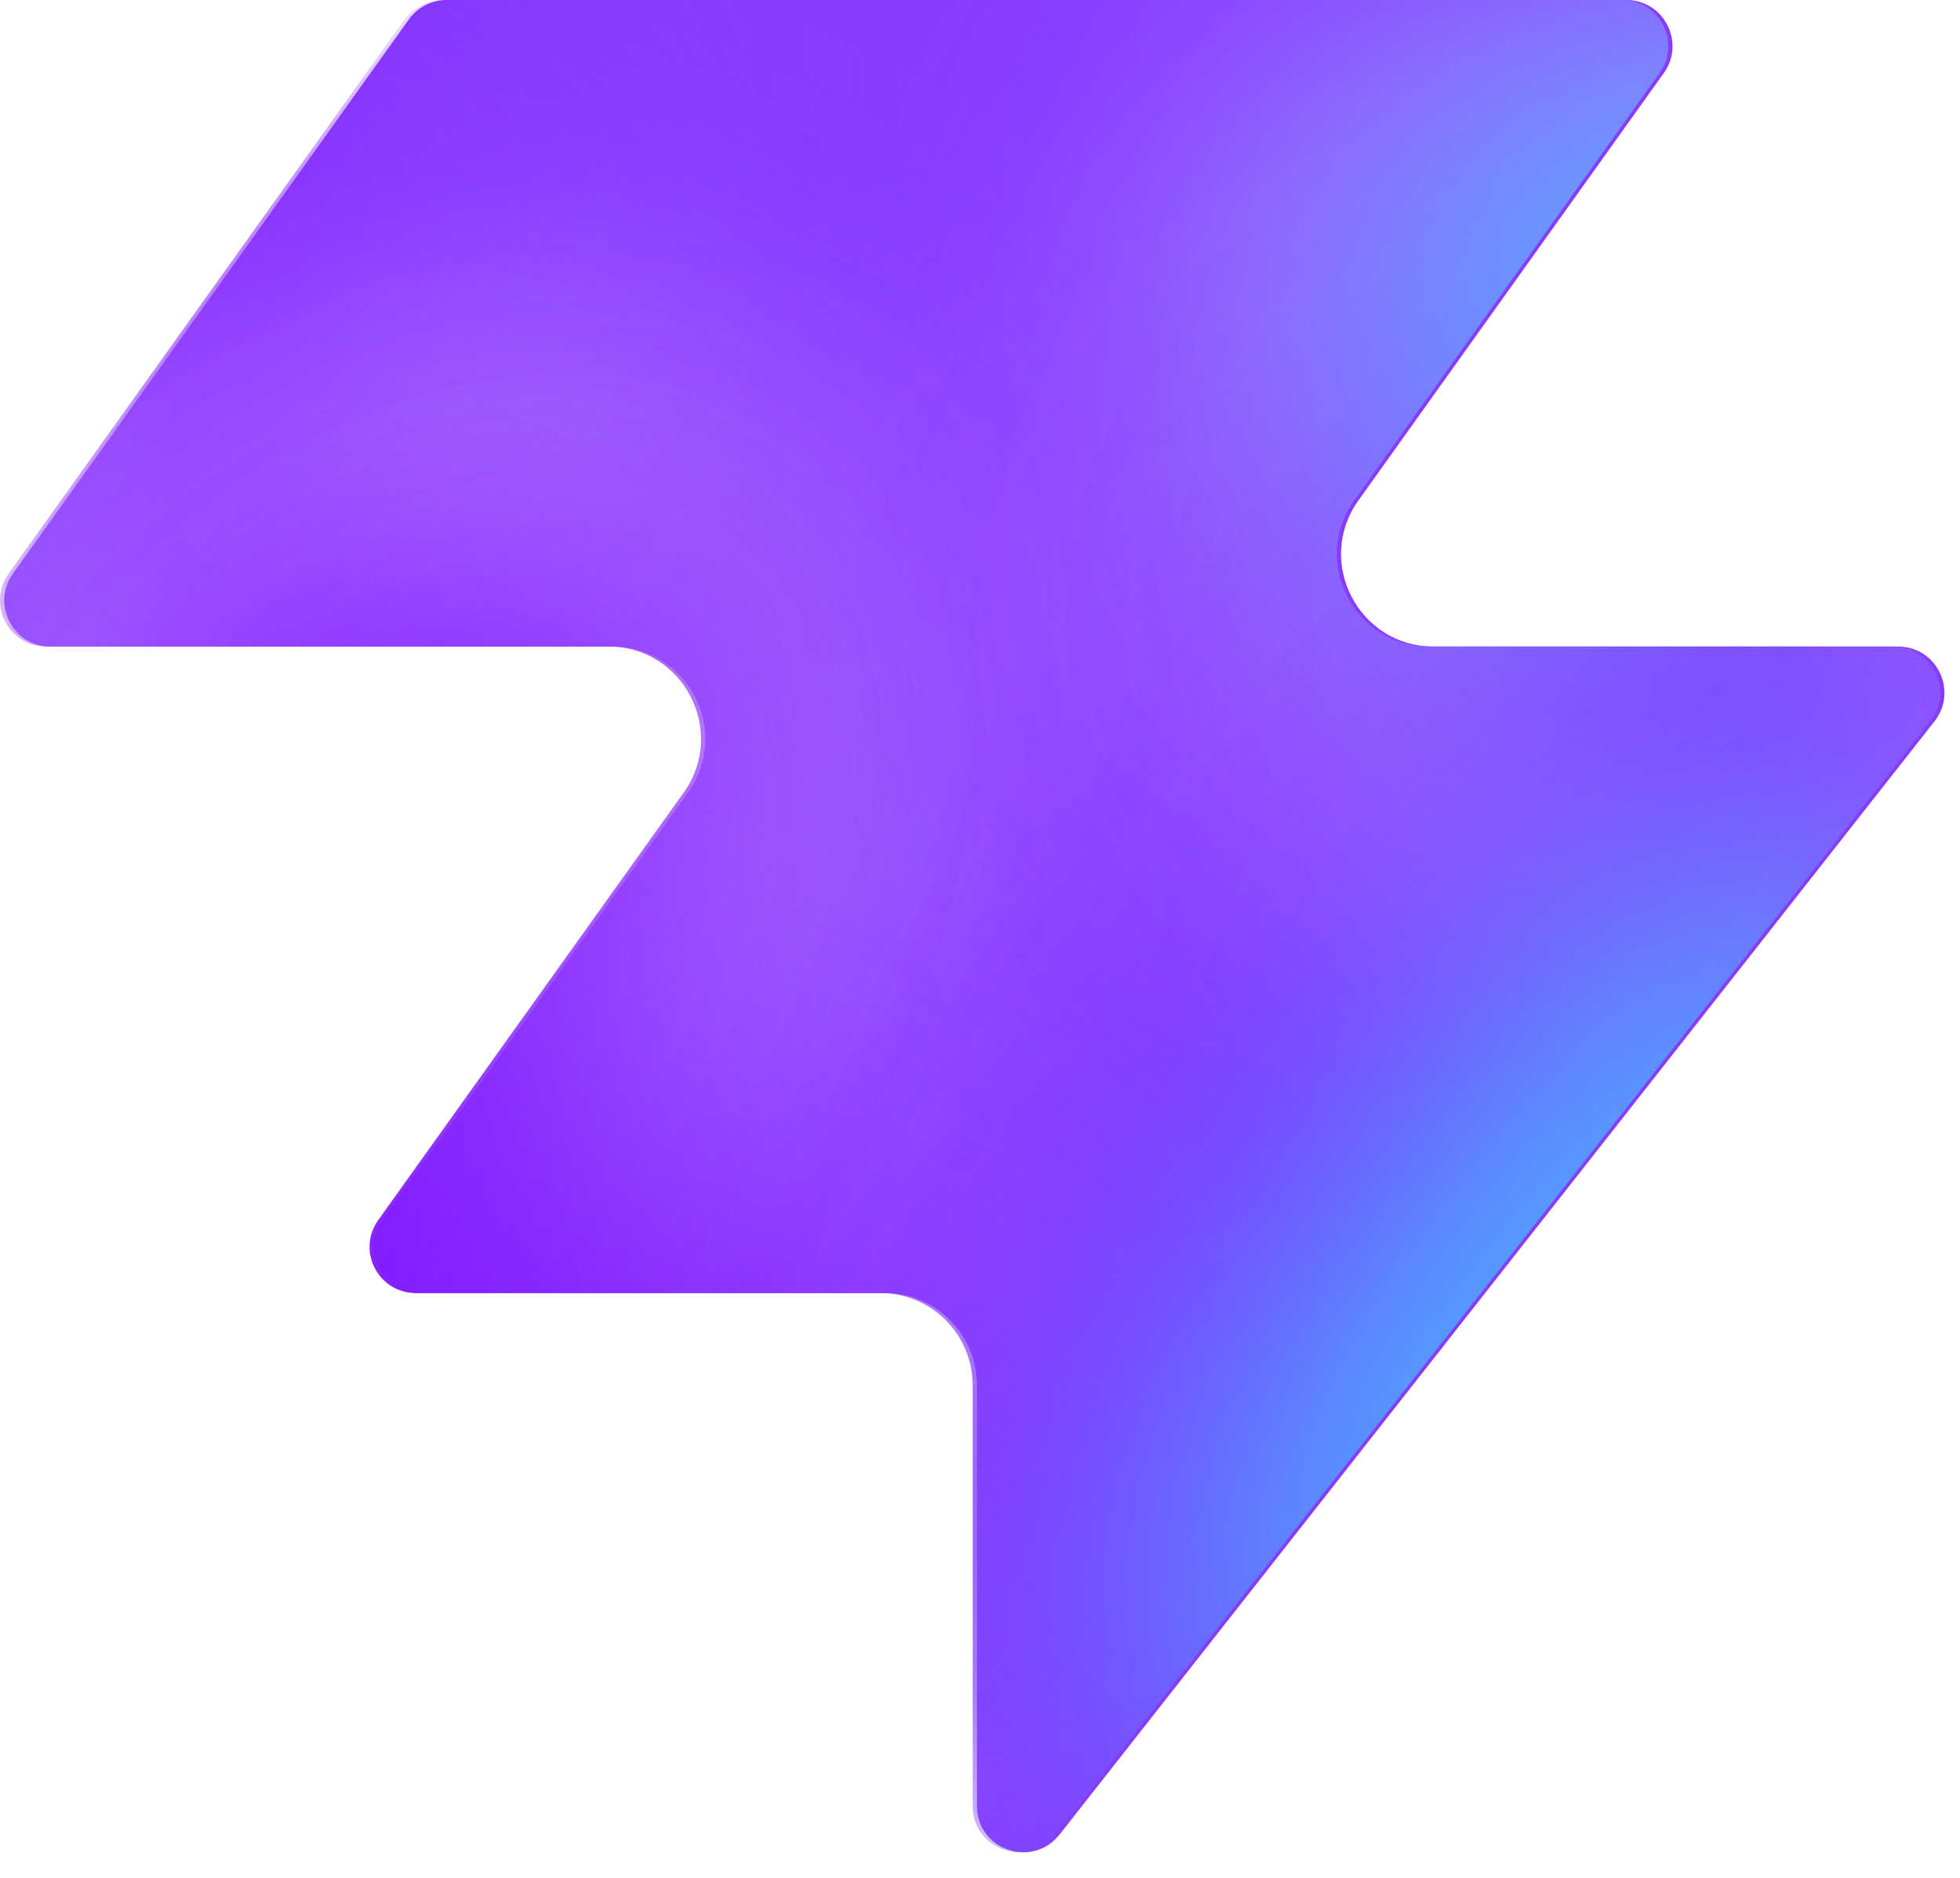
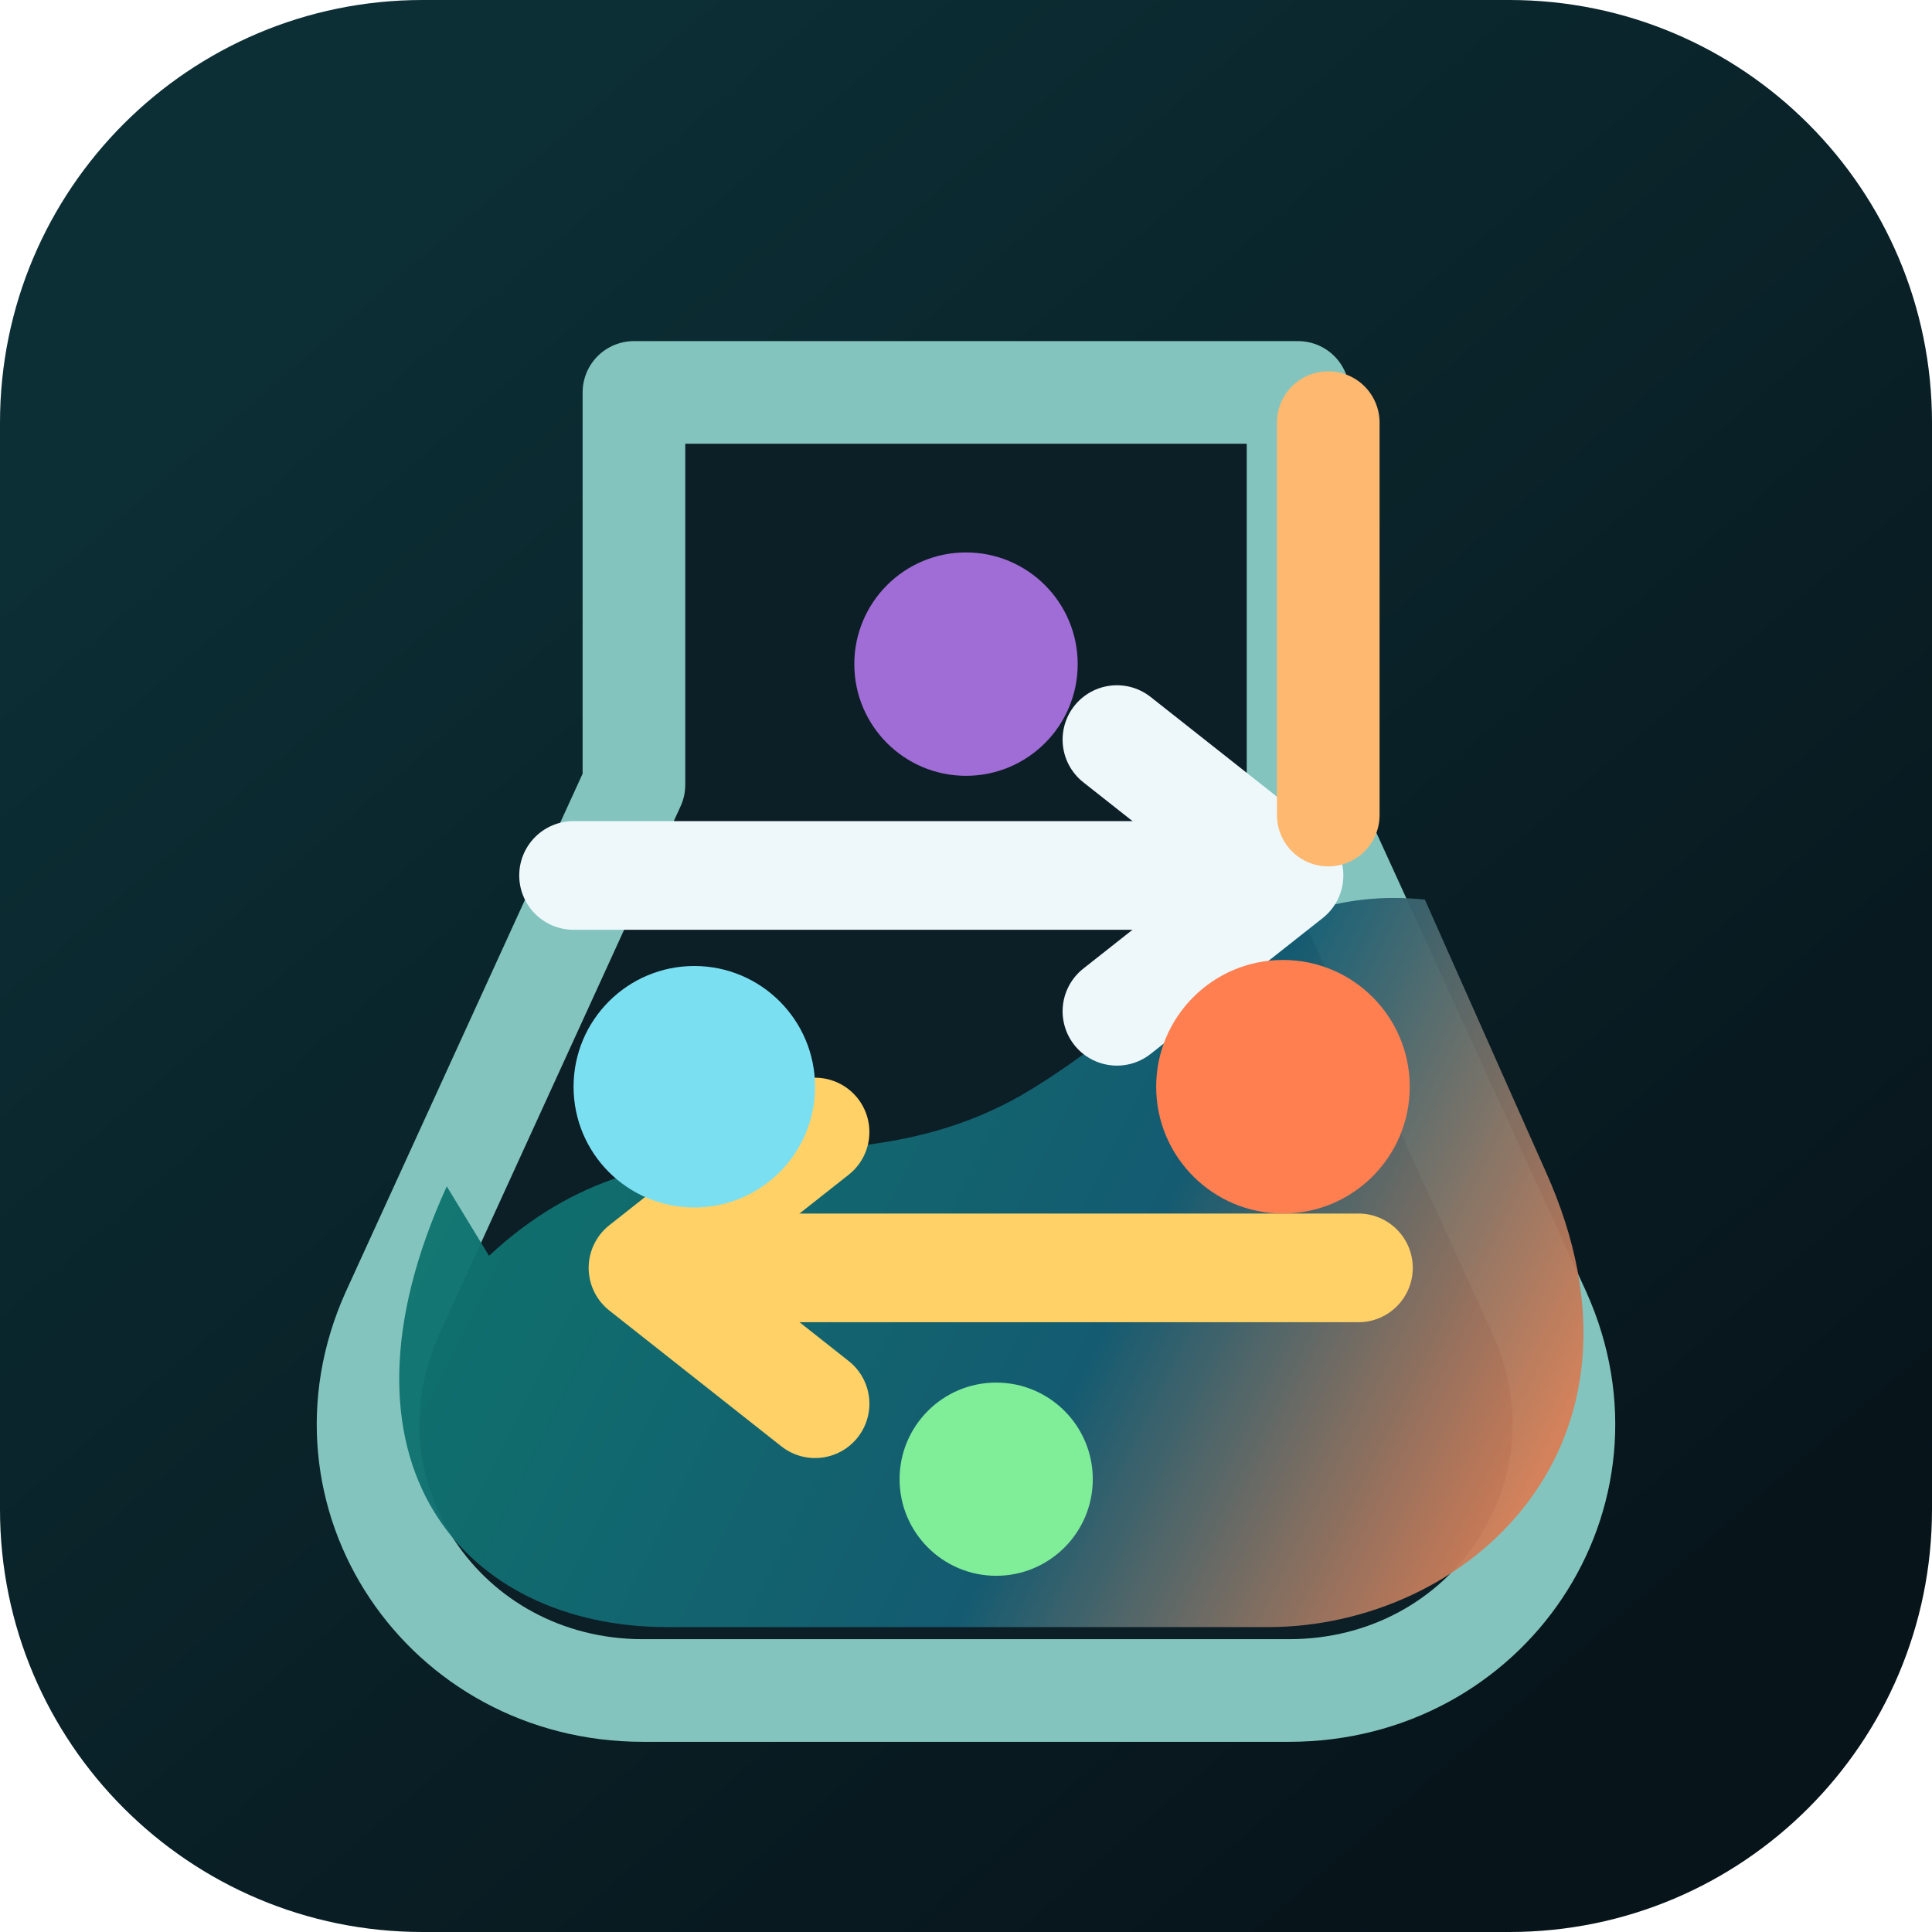
- <svg xmlns="http://www.w3.org/2000/svg" width="48" height="46" fill="none" viewBox="0 0 48 46">
-   <path fill="#863bff" d="M25.946 44.938c-.664.845-2.021.375-2.021-.698V33.937a2.26 2.26 0 0 0-2.262-2.262H10.287c-.92 0-1.456-1.04-.92-1.788l7.48-10.471c1.07-1.497 0-3.578-1.842-3.578H1.237c-.92 0-1.456-1.04-.92-1.788L10.013.474c.214-.297.556-.474.92-.474h28.894c.92 0 1.456 1.04.92 1.788l-7.48 10.471c-1.07 1.498 0 3.579 1.842 3.579h11.377c.943 0 1.473 1.088.89 1.83L25.947 44.94z" style="fill:#863bff;fill:color(display-p3 .525 .23 1);fill-opacity:1" />
-   <mask id="a" width="48" height="46" x="0" y="0" maskUnits="userSpaceOnUse" style="mask-type:alpha">
-     <path fill="#000" d="M25.842 44.938c-.664.844-2.021.375-2.021-.698V33.937a2.26 2.26 0 0 0-2.262-2.262H10.183c-.92 0-1.456-1.04-.92-1.788l7.48-10.471c1.07-1.498 0-3.579-1.842-3.579H1.133c-.92 0-1.456-1.04-.92-1.787L9.91.473c.214-.297.556-.474.92-.474h28.894c.92 0 1.456 1.04.92 1.788l-7.48 10.471c-1.07 1.498 0 3.578 1.842 3.578h11.377c.943 0 1.473 1.088.89 1.832L25.843 44.94z" style="fill:#000;fill-opacity:1" />
-   </mask>
-   <g mask="url(#a)">
-     <g filter="url(#b)">
-       <ellipse cx="5.508" cy="14.704" fill="#ede6ff" rx="5.508" ry="14.704" style="fill:#ede6ff;fill:color(display-p3 .927 .903 1);fill-opacity:1" transform="matrix(.00324 1 1 -.00324 -4.47 31.516)" />
-     </g>
-     <g filter="url(#c)">
-       <ellipse cx="10.399" cy="29.851" fill="#ede6ff" rx="10.399" ry="29.851" style="fill:#ede6ff;fill:color(display-p3 .927 .903 1);fill-opacity:1" transform="matrix(.00324 1 1 -.00324 -39.328 7.883)" />
-     </g>
-     <g filter="url(#d)">
-       <ellipse cx="5.508" cy="30.487" fill="#7e14ff" rx="5.508" ry="30.487" style="fill:#7e14ff;fill:color(display-p3 .492 .077 1);fill-opacity:1" transform="rotate(89.814 -25.913 -14.639)scale(1 -1)" />
-     </g>
-     <g filter="url(#e)">
-       <ellipse cx="5.508" cy="30.599" fill="#7e14ff" rx="5.508" ry="30.599" style="fill:#7e14ff;fill:color(display-p3 .492 .077 1);fill-opacity:1" transform="rotate(89.814 -32.644 -3.334)scale(1 -1)" />
-     </g>
-     <g filter="url(#f)">
-       <ellipse cx="5.508" cy="30.599" fill="#7e14ff" rx="5.508" ry="30.599" style="fill:#7e14ff;fill:color(display-p3 .492 .077 1);fill-opacity:1" transform="matrix(.00324 1 1 -.00324 -34.34 30.47)" />
-     </g>
-     <g filter="url(#g)">
-       <ellipse cx="14.072" cy="22.078" fill="#ede6ff" rx="14.072" ry="22.078" style="fill:#ede6ff;fill:color(display-p3 .927 .903 1);fill-opacity:1" transform="rotate(93.35 24.506 48.493)scale(-1 1)" />
-     </g>
-     <g filter="url(#h)">
-       <ellipse cx="3.47" cy="21.501" fill="#7e14ff" rx="3.47" ry="21.501" style="fill:#7e14ff;fill:color(display-p3 .492 .077 1);fill-opacity:1" transform="rotate(89.009 28.708 47.59)scale(-1 1)" />
-     </g>
-     <g filter="url(#i)">
-       <ellipse cx="3.47" cy="21.501" fill="#7e14ff" rx="3.47" ry="21.501" style="fill:#7e14ff;fill:color(display-p3 .492 .077 1);fill-opacity:1" transform="rotate(89.009 28.708 47.59)scale(-1 1)" />
-     </g>
-     <g filter="url(#j)">
-       <ellipse cx=".387" cy="8.972" fill="#7e14ff" rx="4.407" ry="29.108" style="fill:#7e14ff;fill:color(display-p3 .492 .077 1);fill-opacity:1" transform="rotate(39.51 .387 8.972)" />
-     </g>
-     <g filter="url(#k)">
-       <ellipse cx="47.523" cy="-6.092" fill="#7e14ff" rx="4.407" ry="29.108" style="fill:#7e14ff;fill:color(display-p3 .492 .077 1);fill-opacity:1" transform="rotate(37.892 47.523 -6.092)" />
-     </g>
-     <g filter="url(#l)">
-       <ellipse cx="41.412" cy="6.333" fill="#47bfff" rx="5.971" ry="9.665" style="fill:#47bfff;fill:color(display-p3 .28 .748 1);fill-opacity:1" transform="rotate(37.892 41.412 6.333)" />
-     </g>
-     <g filter="url(#m)">
-       <ellipse cx="-1.879" cy="38.332" fill="#7e14ff" rx="4.407" ry="29.108" style="fill:#7e14ff;fill:color(display-p3 .492 .077 1);fill-opacity:1" transform="rotate(37.892 -1.88 38.332)" />
-     </g>
-     <g filter="url(#n)">
-       <ellipse cx="-1.879" cy="38.332" fill="#7e14ff" rx="4.407" ry="29.108" style="fill:#7e14ff;fill:color(display-p3 .492 .077 1);fill-opacity:1" transform="rotate(37.892 -1.88 38.332)" />
-     </g>
-     <g filter="url(#o)">
-       <ellipse cx="35.651" cy="29.907" fill="#7e14ff" rx="4.407" ry="29.108" style="fill:#7e14ff;fill:color(display-p3 .492 .077 1);fill-opacity:1" transform="rotate(37.892 35.651 29.907)" />
-     </g>
-     <g filter="url(#p)">
-       <ellipse cx="38.418" cy="32.4" fill="#47bfff" rx="5.971" ry="15.297" style="fill:#47bfff;fill:color(display-p3 .28 .748 1);fill-opacity:1" transform="rotate(37.892 38.418 32.4)" />
-     </g>
-   </g>
+ <svg xmlns="http://www.w3.org/2000/svg" viewBox="0 0 64 64" role="img" aria-labelledby="title">
  <defs>
-     <filter id="b" width="60.045" height="41.654" x="-19.77" y="16.149" color-interpolation-filters="sRGB" filterUnits="userSpaceOnUse">
-       <feFlood flood-opacity="0" result="BackgroundImageFix" />
-       <feBlend in="SourceGraphic" in2="BackgroundImageFix" result="shape" />
-       <feGaussianBlur result="effect1_foregroundBlur_2002_17158" stdDeviation="7.659" />
-     </filter>
-     <filter id="c" width="90.34" height="51.437" x="-54.613" y="-7.533" color-interpolation-filters="sRGB" filterUnits="userSpaceOnUse">
-       <feFlood flood-opacity="0" result="BackgroundImageFix" />
-       <feBlend in="SourceGraphic" in2="BackgroundImageFix" result="shape" />
-       <feGaussianBlur result="effect1_foregroundBlur_2002_17158" stdDeviation="7.659" />
-     </filter>
-     <filter id="d" width="79.355" height="29.4" x="-49.64" y="2.03" color-interpolation-filters="sRGB" filterUnits="userSpaceOnUse">
-       <feFlood flood-opacity="0" result="BackgroundImageFix" />
-       <feBlend in="SourceGraphic" in2="BackgroundImageFix" result="shape" />
-       <feGaussianBlur result="effect1_foregroundBlur_2002_17158" stdDeviation="4.596" />
-     </filter>
-     <filter id="e" width="79.579" height="29.4" x="-45.045" y="20.029" color-interpolation-filters="sRGB" filterUnits="userSpaceOnUse">
-       <feFlood flood-opacity="0" result="BackgroundImageFix" />
-       <feBlend in="SourceGraphic" in2="BackgroundImageFix" result="shape" />
-       <feGaussianBlur result="effect1_foregroundBlur_2002_17158" stdDeviation="4.596" />
-     </filter>
-     <filter id="f" width="79.579" height="29.4" x="-43.513" y="21.178" color-interpolation-filters="sRGB" filterUnits="userSpaceOnUse">
-       <feFlood flood-opacity="0" result="BackgroundImageFix" />
-       <feBlend in="SourceGraphic" in2="BackgroundImageFix" result="shape" />
-       <feGaussianBlur result="effect1_foregroundBlur_2002_17158" stdDeviation="4.596" />
-     </filter>
-     <filter id="g" width="74.749" height="58.852" x="15.756" y="-17.901" color-interpolation-filters="sRGB" filterUnits="userSpaceOnUse">
-       <feFlood flood-opacity="0" result="BackgroundImageFix" />
-       <feBlend in="SourceGraphic" in2="BackgroundImageFix" result="shape" />
-       <feGaussianBlur result="effect1_foregroundBlur_2002_17158" stdDeviation="7.659" />
-     </filter>
-     <filter id="h" width="61.377" height="25.362" x="23.548" y="2.284" color-interpolation-filters="sRGB" filterUnits="userSpaceOnUse">
-       <feFlood flood-opacity="0" result="BackgroundImageFix" />
-       <feBlend in="SourceGraphic" in2="BackgroundImageFix" result="shape" />
-       <feGaussianBlur result="effect1_foregroundBlur_2002_17158" stdDeviation="4.596" />
-     </filter>
-     <filter id="i" width="61.377" height="25.362" x="23.548" y="2.284" color-interpolation-filters="sRGB" filterUnits="userSpaceOnUse">
-       <feFlood flood-opacity="0" result="BackgroundImageFix" />
-       <feBlend in="SourceGraphic" in2="BackgroundImageFix" result="shape" />
-       <feGaussianBlur result="effect1_foregroundBlur_2002_17158" stdDeviation="4.596" />
-     </filter>
-     <filter id="j" width="56.045" height="63.649" x="-27.636" y="-22.853" color-interpolation-filters="sRGB" filterUnits="userSpaceOnUse">
-       <feFlood flood-opacity="0" result="BackgroundImageFix" />
-       <feBlend in="SourceGraphic" in2="BackgroundImageFix" result="shape" />
-       <feGaussianBlur result="effect1_foregroundBlur_2002_17158" stdDeviation="4.596" />
-     </filter>
-     <filter id="k" width="54.814" height="64.646" x="20.116" y="-38.415" color-interpolation-filters="sRGB" filterUnits="userSpaceOnUse">
-       <feFlood flood-opacity="0" result="BackgroundImageFix" />
-       <feBlend in="SourceGraphic" in2="BackgroundImageFix" result="shape" />
-       <feGaussianBlur result="effect1_foregroundBlur_2002_17158" stdDeviation="4.596" />
-     </filter>
-     <filter id="l" width="33.541" height="35.313" x="24.641" y="-11.323" color-interpolation-filters="sRGB" filterUnits="userSpaceOnUse">
-       <feFlood flood-opacity="0" result="BackgroundImageFix" />
-       <feBlend in="SourceGraphic" in2="BackgroundImageFix" result="shape" />
-       <feGaussianBlur result="effect1_foregroundBlur_2002_17158" stdDeviation="4.596" />
-     </filter>
-     <filter id="m" width="54.814" height="64.646" x="-29.286" y="6.009" color-interpolation-filters="sRGB" filterUnits="userSpaceOnUse">
-       <feFlood flood-opacity="0" result="BackgroundImageFix" />
-       <feBlend in="SourceGraphic" in2="BackgroundImageFix" result="shape" />
-       <feGaussianBlur result="effect1_foregroundBlur_2002_17158" stdDeviation="4.596" />
-     </filter>
-     <filter id="n" width="54.814" height="64.646" x="-29.286" y="6.009" color-interpolation-filters="sRGB" filterUnits="userSpaceOnUse">
-       <feFlood flood-opacity="0" result="BackgroundImageFix" />
-       <feBlend in="SourceGraphic" in2="BackgroundImageFix" result="shape" />
-       <feGaussianBlur result="effect1_foregroundBlur_2002_17158" stdDeviation="4.596" />
-     </filter>
-     <filter id="o" width="54.814" height="64.646" x="8.244" y="-2.416" color-interpolation-filters="sRGB" filterUnits="userSpaceOnUse">
-       <feFlood flood-opacity="0" result="BackgroundImageFix" />
-       <feBlend in="SourceGraphic" in2="BackgroundImageFix" result="shape" />
-       <feGaussianBlur result="effect1_foregroundBlur_2002_17158" stdDeviation="4.596" />
-     </filter>
-     <filter id="p" width="39.409" height="43.623" x="18.713" y="10.588" color-interpolation-filters="sRGB" filterUnits="userSpaceOnUse">
-       <feFlood flood-opacity="0" result="BackgroundImageFix" />
-       <feBlend in="SourceGraphic" in2="BackgroundImageFix" result="shape" />
-       <feGaussianBlur result="effect1_foregroundBlur_2002_17158" stdDeviation="4.596" />
-     </filter>
+     <linearGradient id="bg" x1="10" x2="54" y1="7" y2="58" gradientUnits="userSpaceOnUse">
+       <stop stop-color="#0c2f36" />
+       <stop offset="1" stop-color="#07141a" />
+     </linearGradient>
+     <linearGradient id="liquid" x1="15" x2="51" y1="35" y2="53" gradientUnits="userSpaceOnUse">
+       <stop stop-color="#0f766e" />
+       <stop offset=".58" stop-color="#155e75" />
+       <stop offset="1" stop-color="#ef8354" />
+     </linearGradient>
  </defs>
+   <rect width="64" height="64" rx="14" fill="url(#bg)" />
+   <path fill="#0c1e26" stroke="#83c5be" stroke-linejoin="round" stroke-width="3.4" d="M21 13h22v13l8 17.5C53.7 49.5 49.3 56 42.7 56H21.3c-6.6 0-11-6.5-8.3-12.5L21 26V13Z" />
+   <path fill="url(#liquid)" d="M16.2 41.6c5.8-5.4 11.4-1.8 17.6-5.3 4.5-2.6 7.7-7.1 13.4-6.5l4 9c4.1 9.1-2.6 15.1-9.2 15.1H22.1c-6.7 0-11.5-5.4-7.3-14.6l1.4 2.3Z" opacity=".96" />
+   <path stroke="#eef8fb" stroke-linecap="round" stroke-width="3.6" d="M19 29h22" />
+   <path fill="none" stroke="#eef8fb" stroke-linecap="round" stroke-linejoin="round" stroke-width="3.6" d="m37 24.5 5.7 4.5-5.7 4.5" />
+   <path stroke="#ffd166" stroke-linecap="round" stroke-width="3.6" d="M45 42H23" />
+   <path fill="none" stroke="#ffd166" stroke-linecap="round" stroke-linejoin="round" stroke-width="3.6" d="M27 37.5 21.3 42l5.7 4.5" />
+   <circle cx="23" cy="36" r="4" fill="#7bdff2" />
+   <circle cx="32" cy="22" r="3.7" fill="#a06cd5" />
+   <circle cx="42.5" cy="36" r="4.2" fill="#ff7f51" />
+   <circle cx="33" cy="49" r="3.2" fill="#80ed99" />
+   <path stroke="#ffb870" stroke-linecap="round" stroke-width="3.4" d="M44 14v13" />
</svg>
